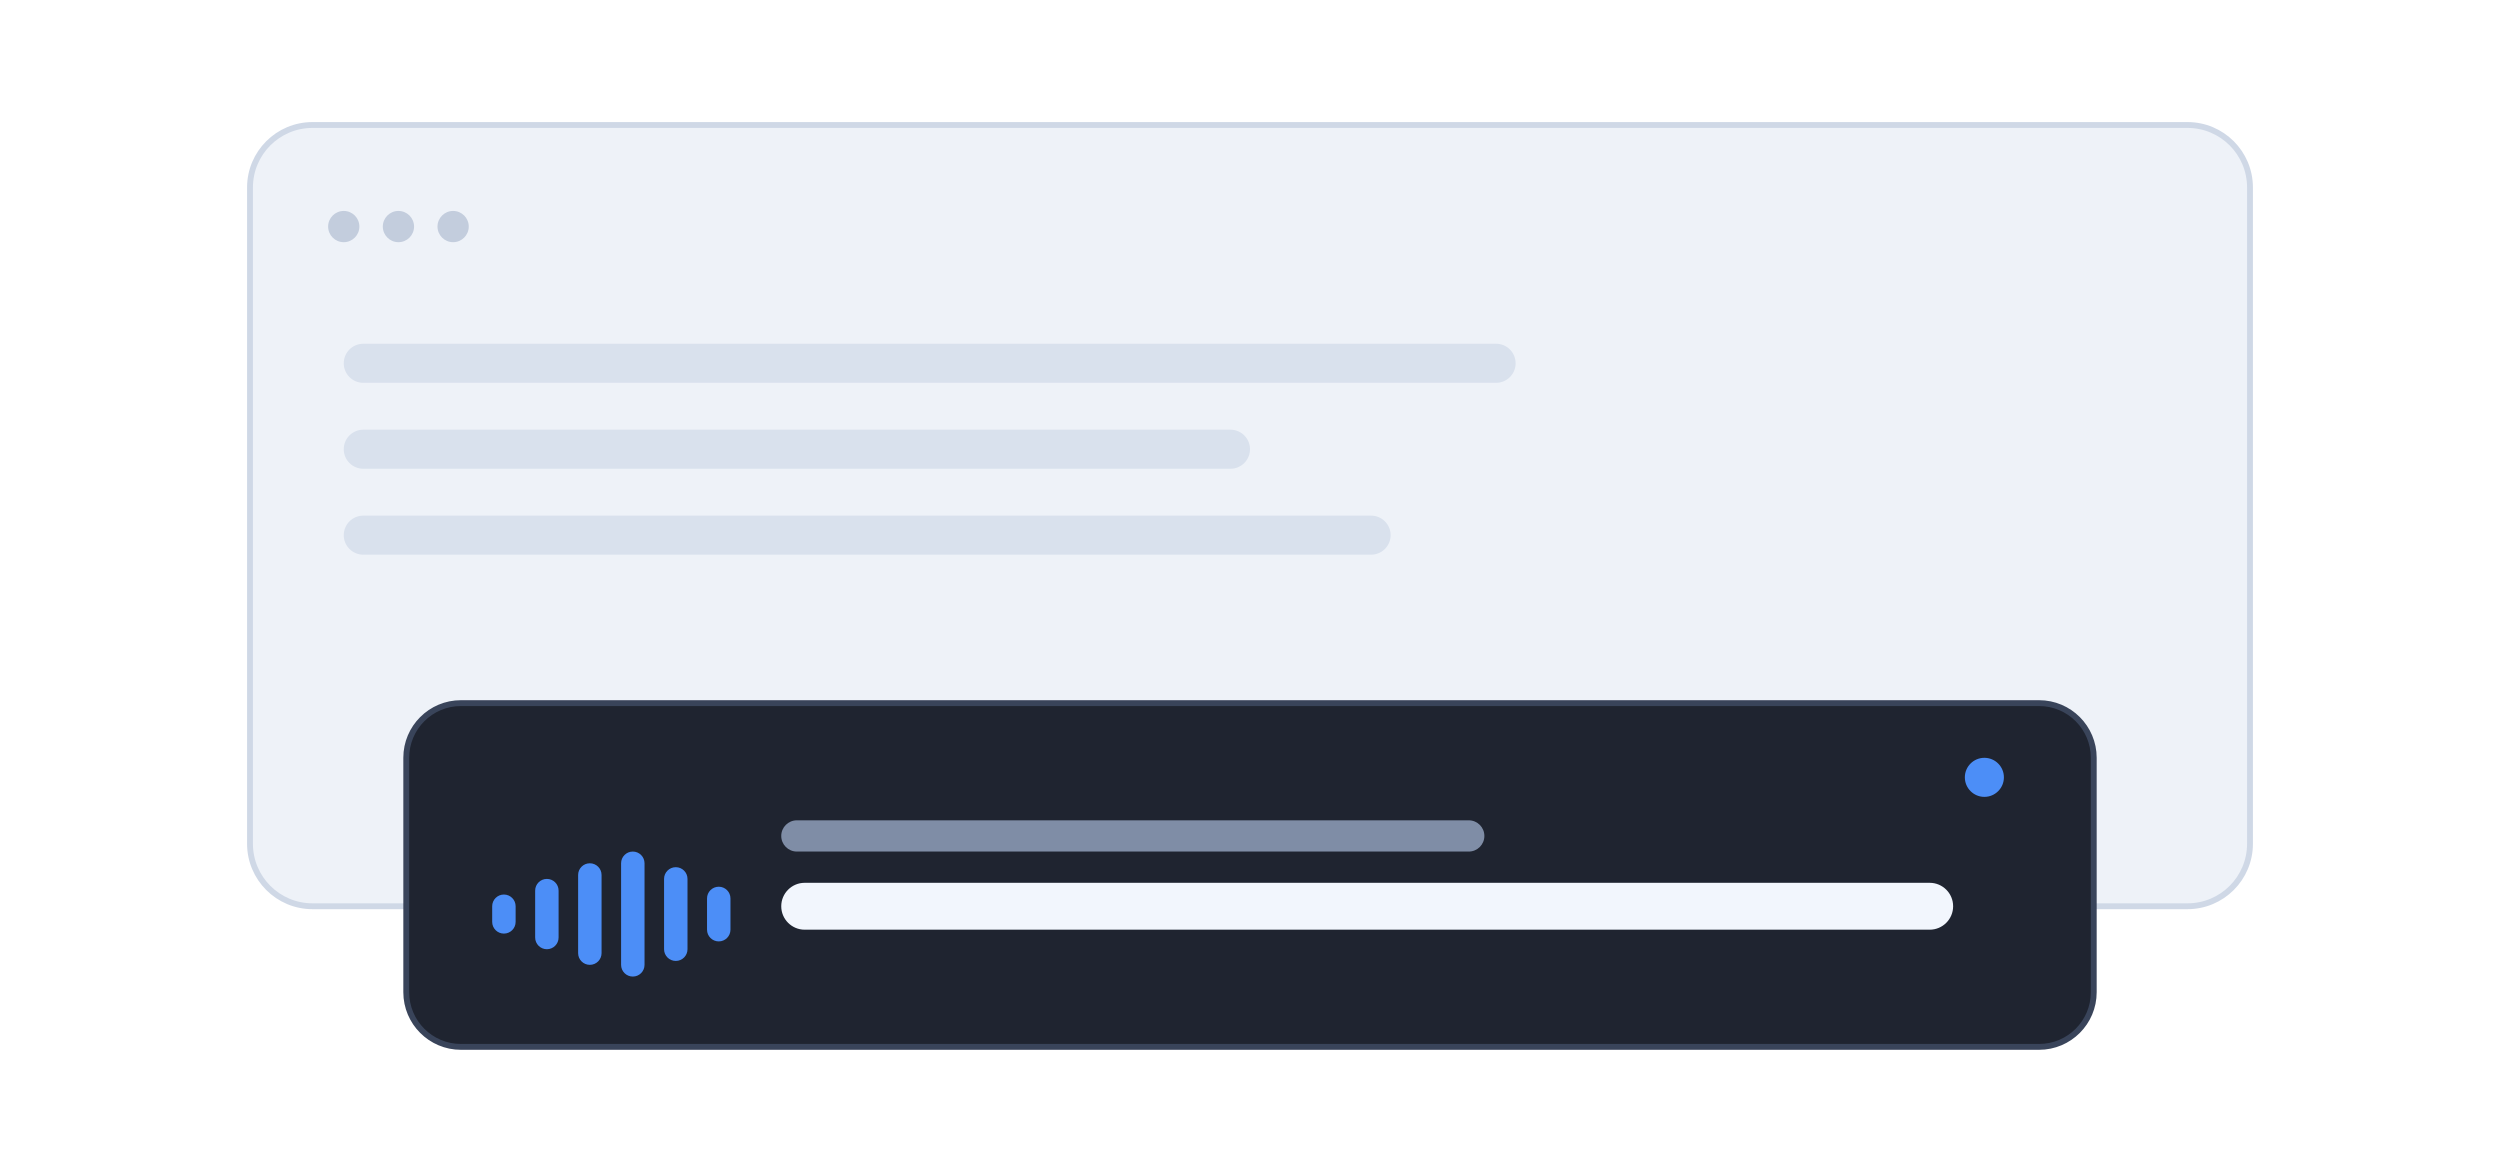
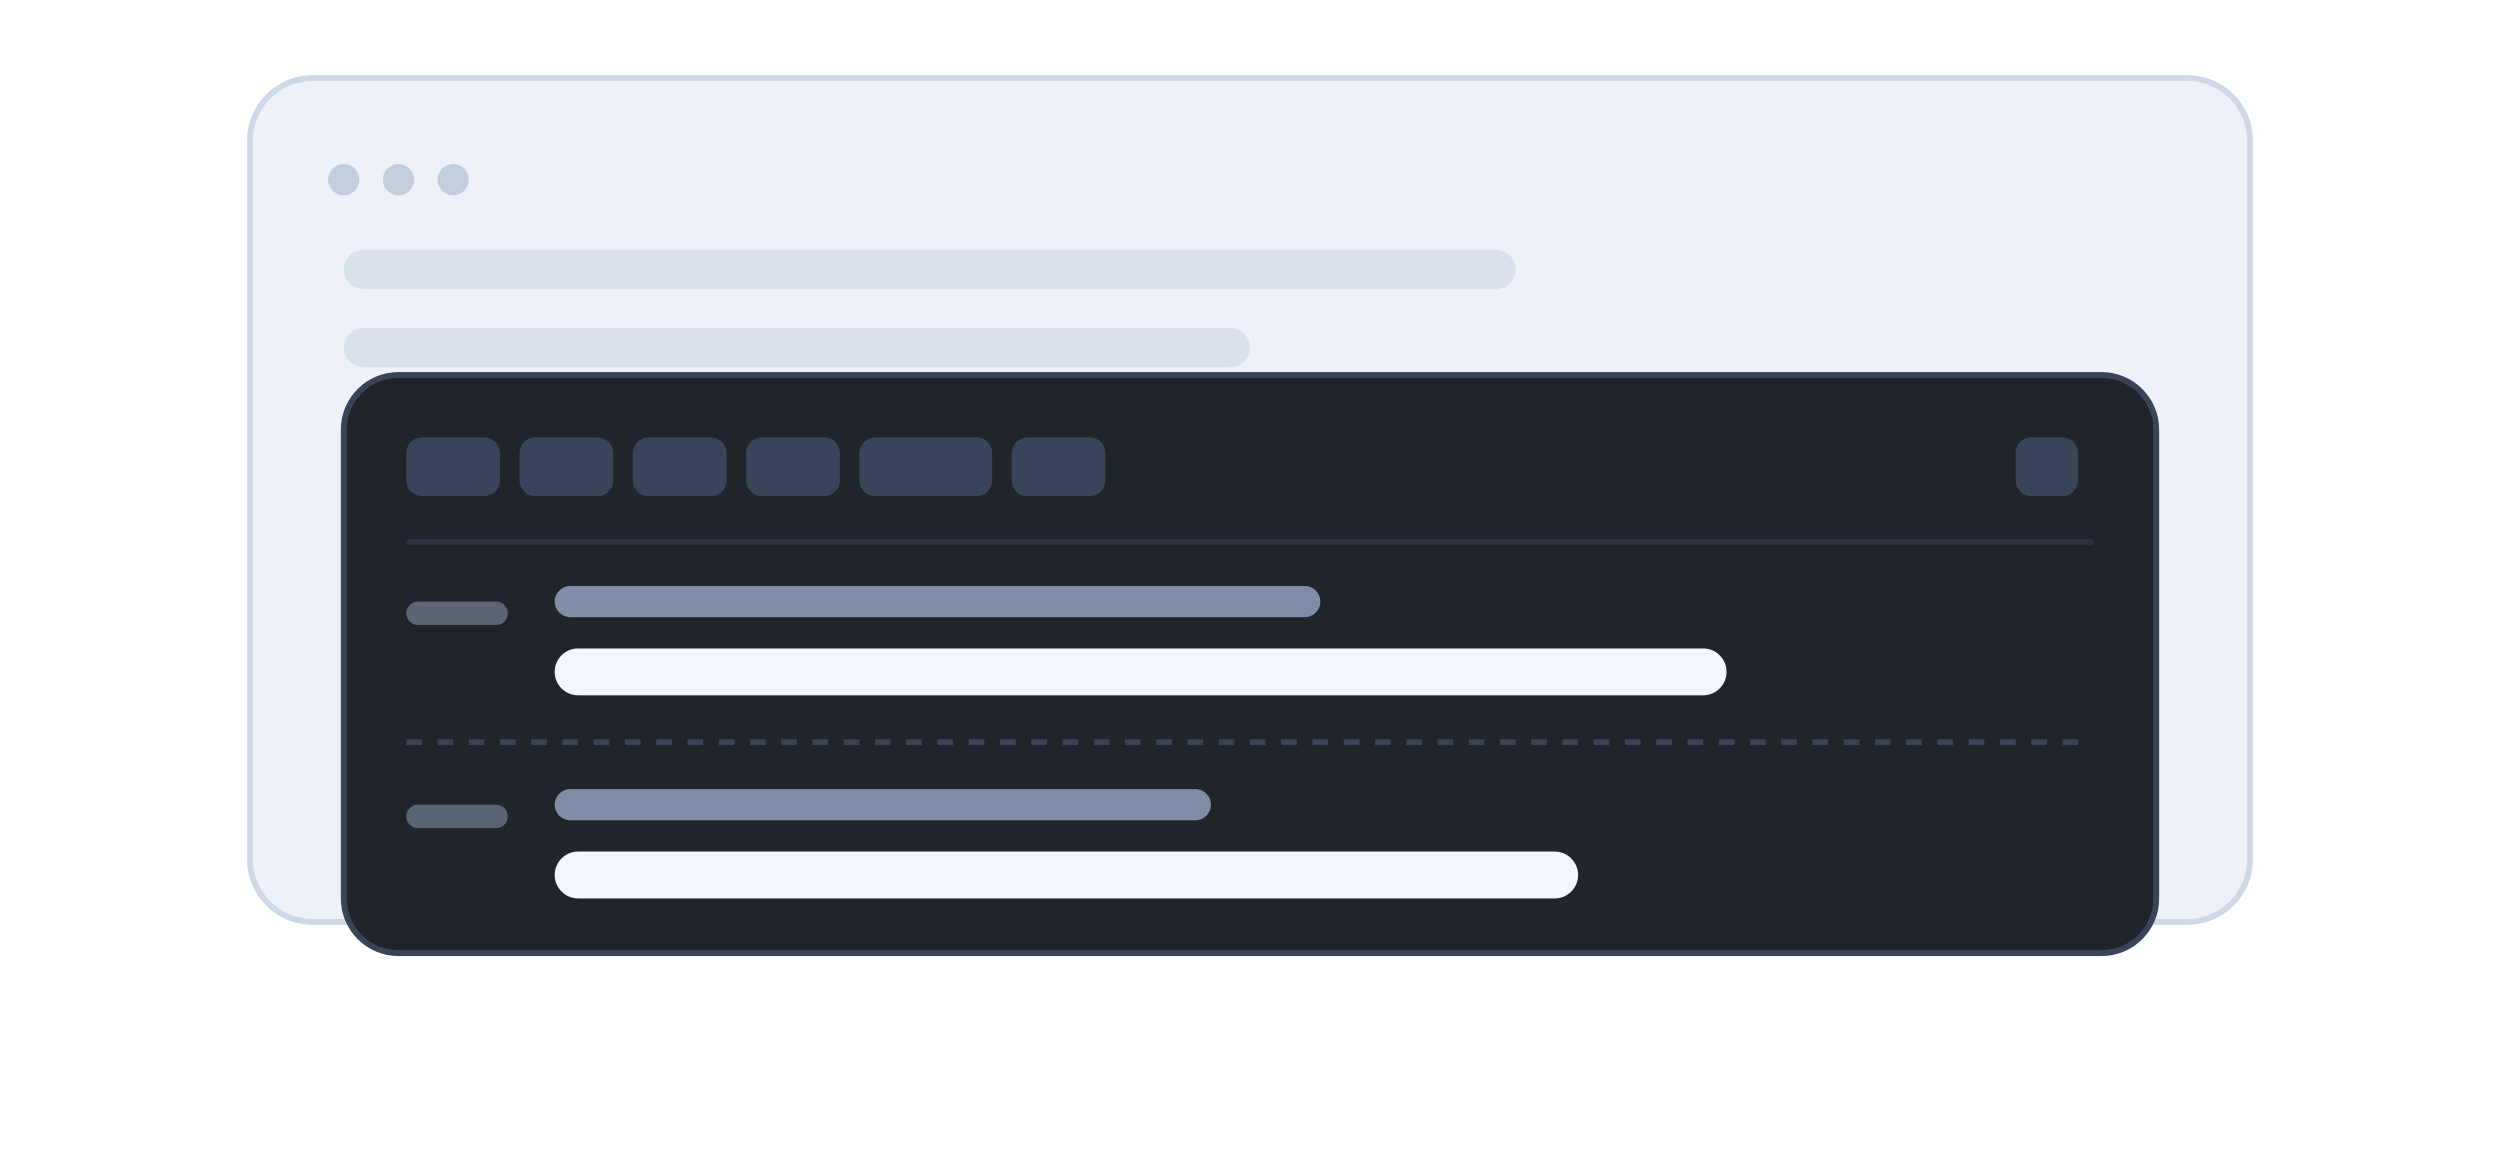
- <svg xmlns="http://www.w3.org/2000/svg" width="640" height="300" viewBox="0 0 640 300" role="img" aria-label="A caption card floating over a window, with a small waveform, the source line above and the translated line below">
-   <rect x="64" y="32" width="512" height="200" rx="16" fill="#eef2f8" stroke="#cfd8e6" stroke-width="1.5" />
-   <circle cx="88" cy="58" r="4" fill="#c3cddd" />
-   <circle cx="102" cy="58" r="4" fill="#c3cddd" />
-   <circle cx="116" cy="58" r="4" fill="#c3cddd" />
-   <rect x="88" y="88" width="300" height="10" rx="5" fill="#d9e1ed" />
-   <rect x="88" y="110" width="232" height="10" rx="5" fill="#d9e1ed" />
-   <rect x="88" y="132" width="268" height="10" rx="5" fill="#d9e1ed" />
-   <rect x="104" y="180" width="432" height="88" rx="14" fill="#1f2430" stroke="#39445a" stroke-width="1.5" />
-   <circle cx="508" cy="199" r="5" fill="#4c8ef7" />
-   <rect x="126" y="229" width="6" height="10" rx="3" fill="#4c8ef7" />
-   <rect x="137" y="225" width="6" height="18" rx="3" fill="#4c8ef7" />
-   <rect x="148" y="221" width="6" height="26" rx="3" fill="#4c8ef7" />
-   <rect x="159" y="218" width="6" height="32" rx="3" fill="#4c8ef7" />
-   <rect x="170" y="222" width="6" height="24" rx="3" fill="#4c8ef7" />
-   <rect x="181" y="227" width="6" height="14" rx="3" fill="#4c8ef7" />
-   <rect x="200" y="210" width="180" height="8" rx="4" fill="#7f8da6" />
-   <rect x="200" y="226" width="300" height="12" rx="6" fill="#f2f6fd" />
+ <svg xmlns="http://www.w3.org/2000/svg" width="640" height="300" viewBox="0 0 640 300" role="img" aria-label="An always-on-top caption card floating over a window: a thin tool row with the close button on the right, then two captions separated by dashed rules, each showing the recognised source line above the larger translated line">
+   <rect x="64" y="20" width="512" height="216" rx="16" fill="#eef2f8" stroke="#cfd8e6" stroke-width="1.5" />
+   <circle cx="88" cy="46" r="4" fill="#c3cddd" />
+   <circle cx="102" cy="46" r="4" fill="#c3cddd" />
+   <circle cx="116" cy="46" r="4" fill="#c3cddd" />
+   <rect x="88" y="64" width="300" height="10" rx="5" fill="#d9e1ed" />
+   <rect x="88" y="84" width="232" height="10" rx="5" fill="#d9e1ed" />
+   <rect x="88" y="96" width="464" height="148" rx="14" fill="#20252c" stroke="#39445a" stroke-width="1.5" />
+   <rect x="104" y="112" width="24" height="15" rx="4" fill="#39445a" />
+   <rect x="133" y="112" width="24" height="15" rx="4" fill="#39445a" />
+   <rect x="162" y="112" width="24" height="15" rx="4" fill="#39445a" />
+   <rect x="191" y="112" width="24" height="15" rx="4" fill="#39445a" />
+   <rect x="220" y="112" width="34" height="15" rx="4" fill="#39445a" />
+   <rect x="259" y="112" width="24" height="15" rx="4" fill="#39445a" />
+   <rect x="516" y="112" width="16" height="15" rx="4" fill="#39445a" />
+   <rect x="104" y="138" width="432" height="1.5" rx="0.75" fill="#2b3342" />
+   <rect x="104" y="154" width="26" height="6" rx="3" fill="#5a6474" />
+   <rect x="142" y="150" width="196" height="8" rx="4" fill="#7f8da6" />
+   <rect x="142" y="166" width="300" height="12" rx="6" fill="#f2f6fd" />
+   <line x1="104" y1="190" x2="536" y2="190" stroke="#3a4456" stroke-width="1.5" stroke-dasharray="4 4" />
+   <rect x="104" y="206" width="26" height="6" rx="3" fill="#5a6474" />
+   <rect x="142" y="202" width="168" height="8" rx="4" fill="#7f8da6" />
+   <rect x="142" y="218" width="262" height="12" rx="6" fill="#f2f6fd" />
</svg>
